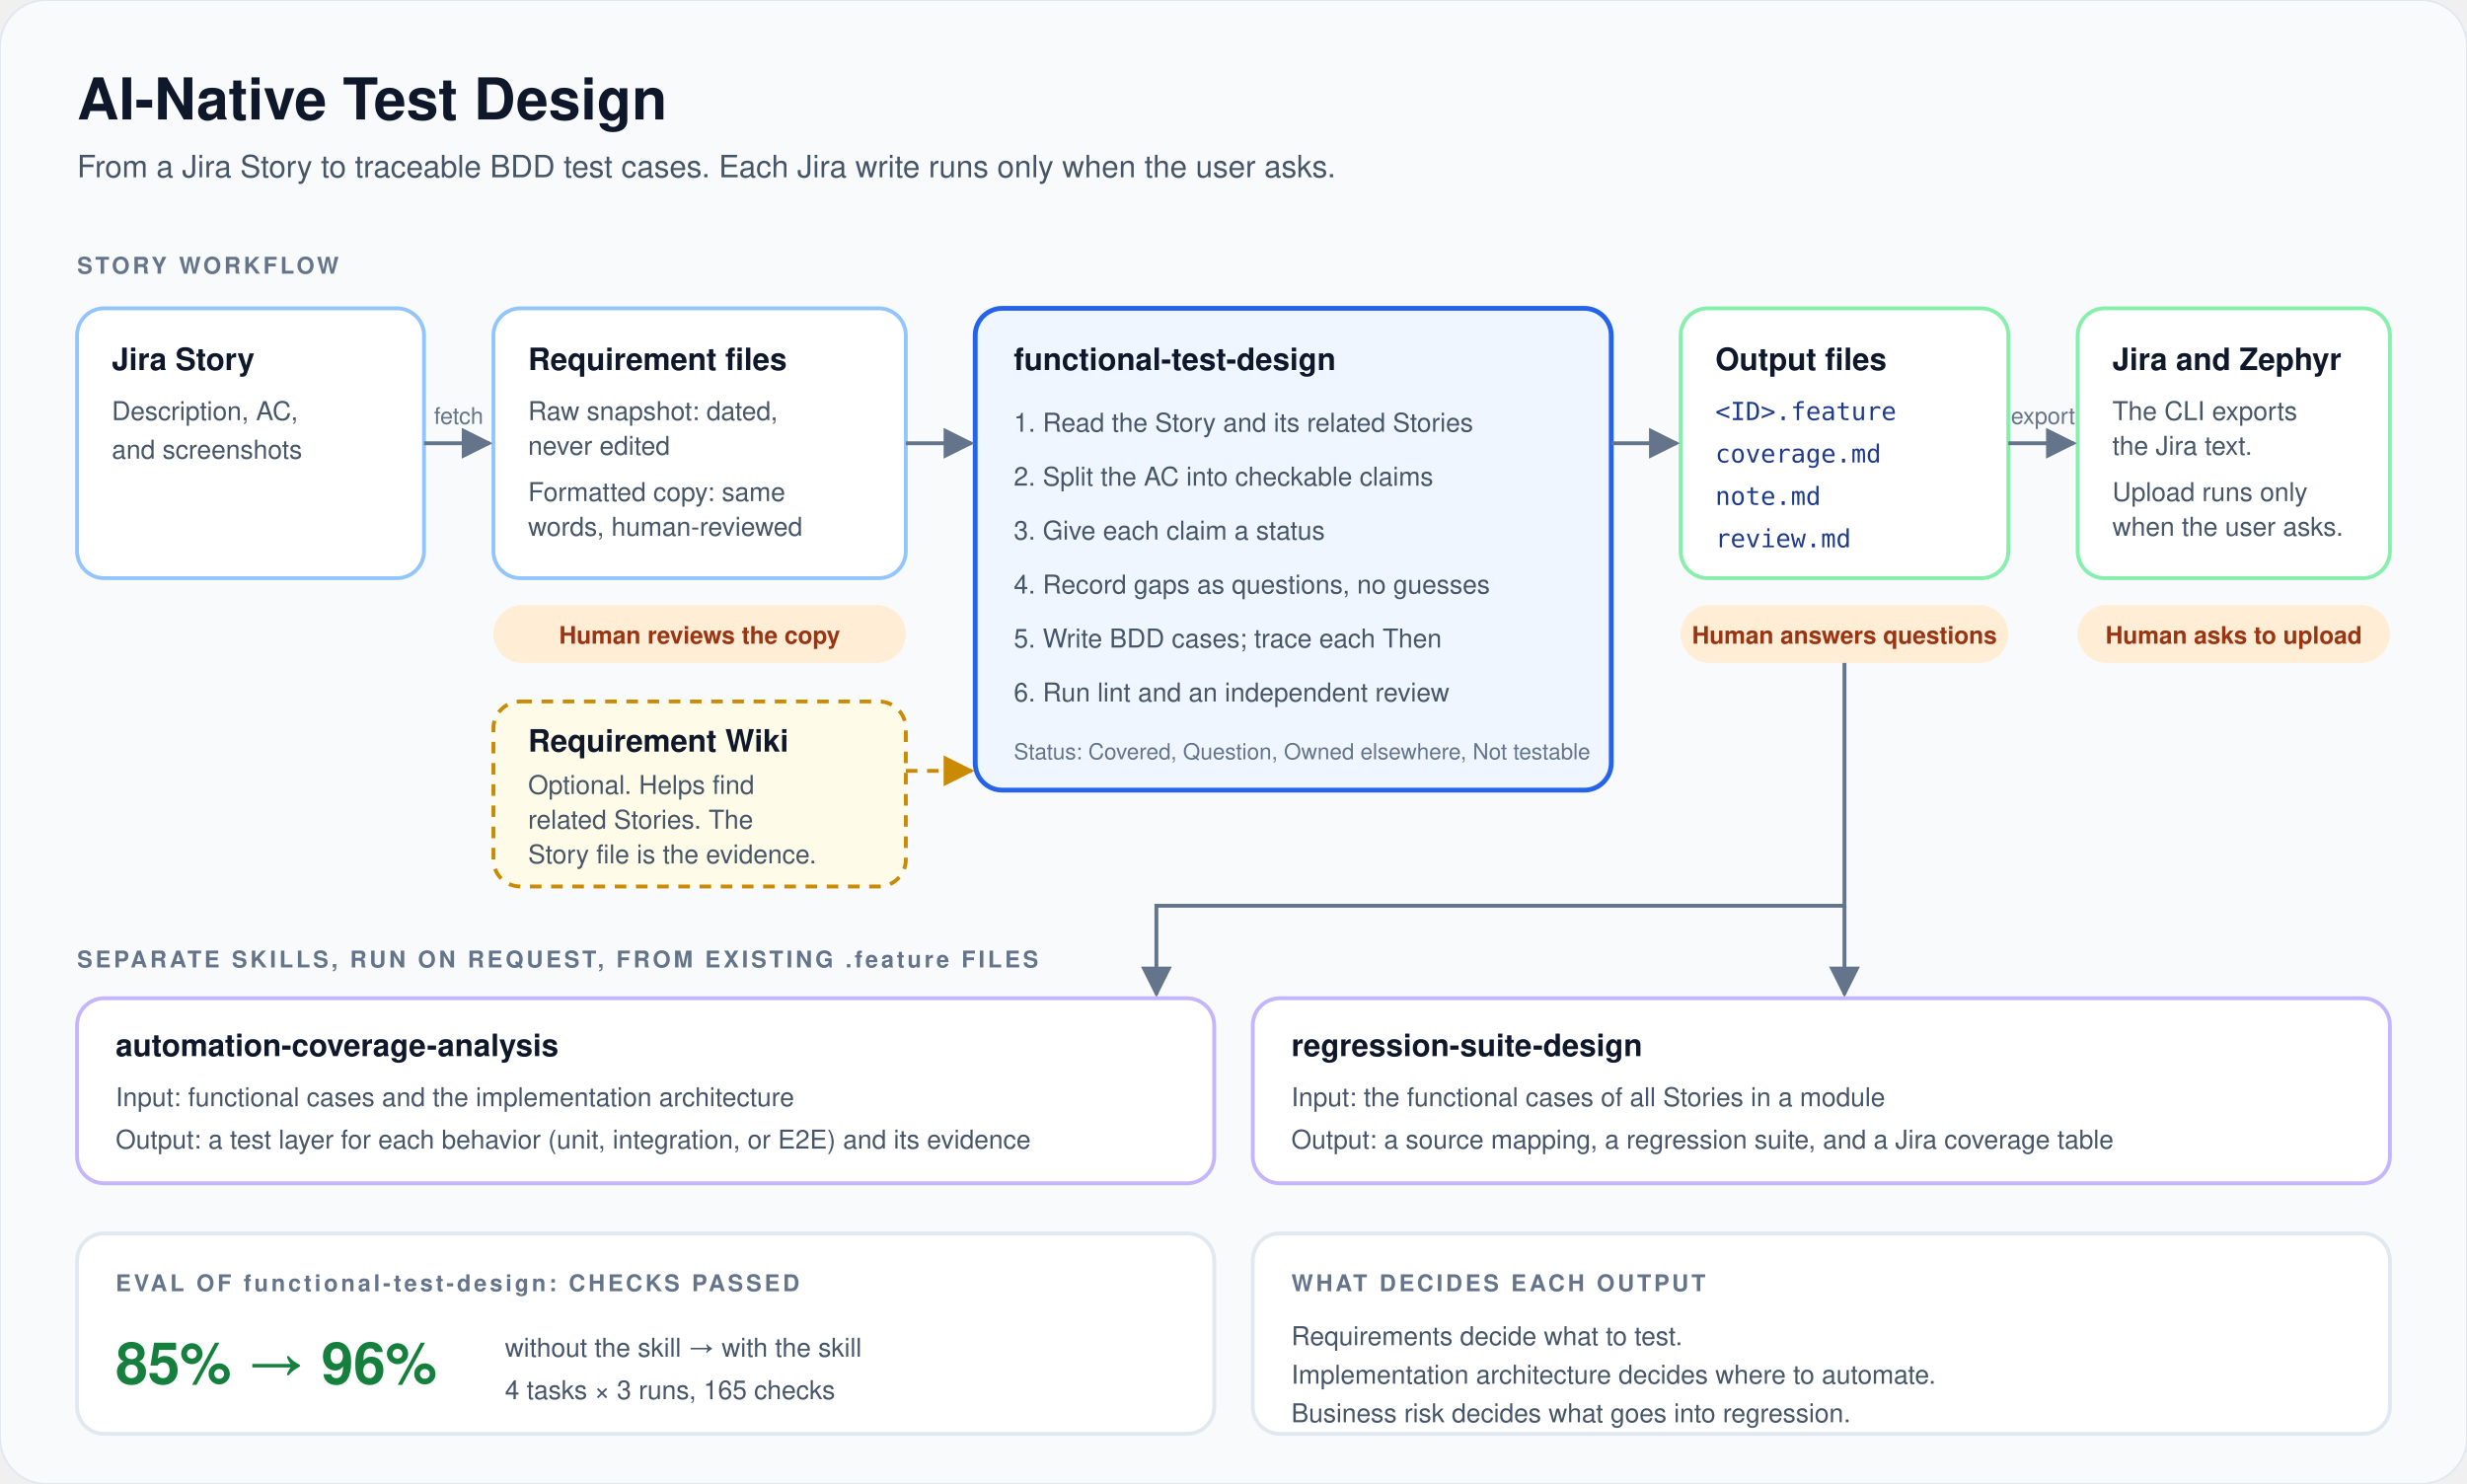
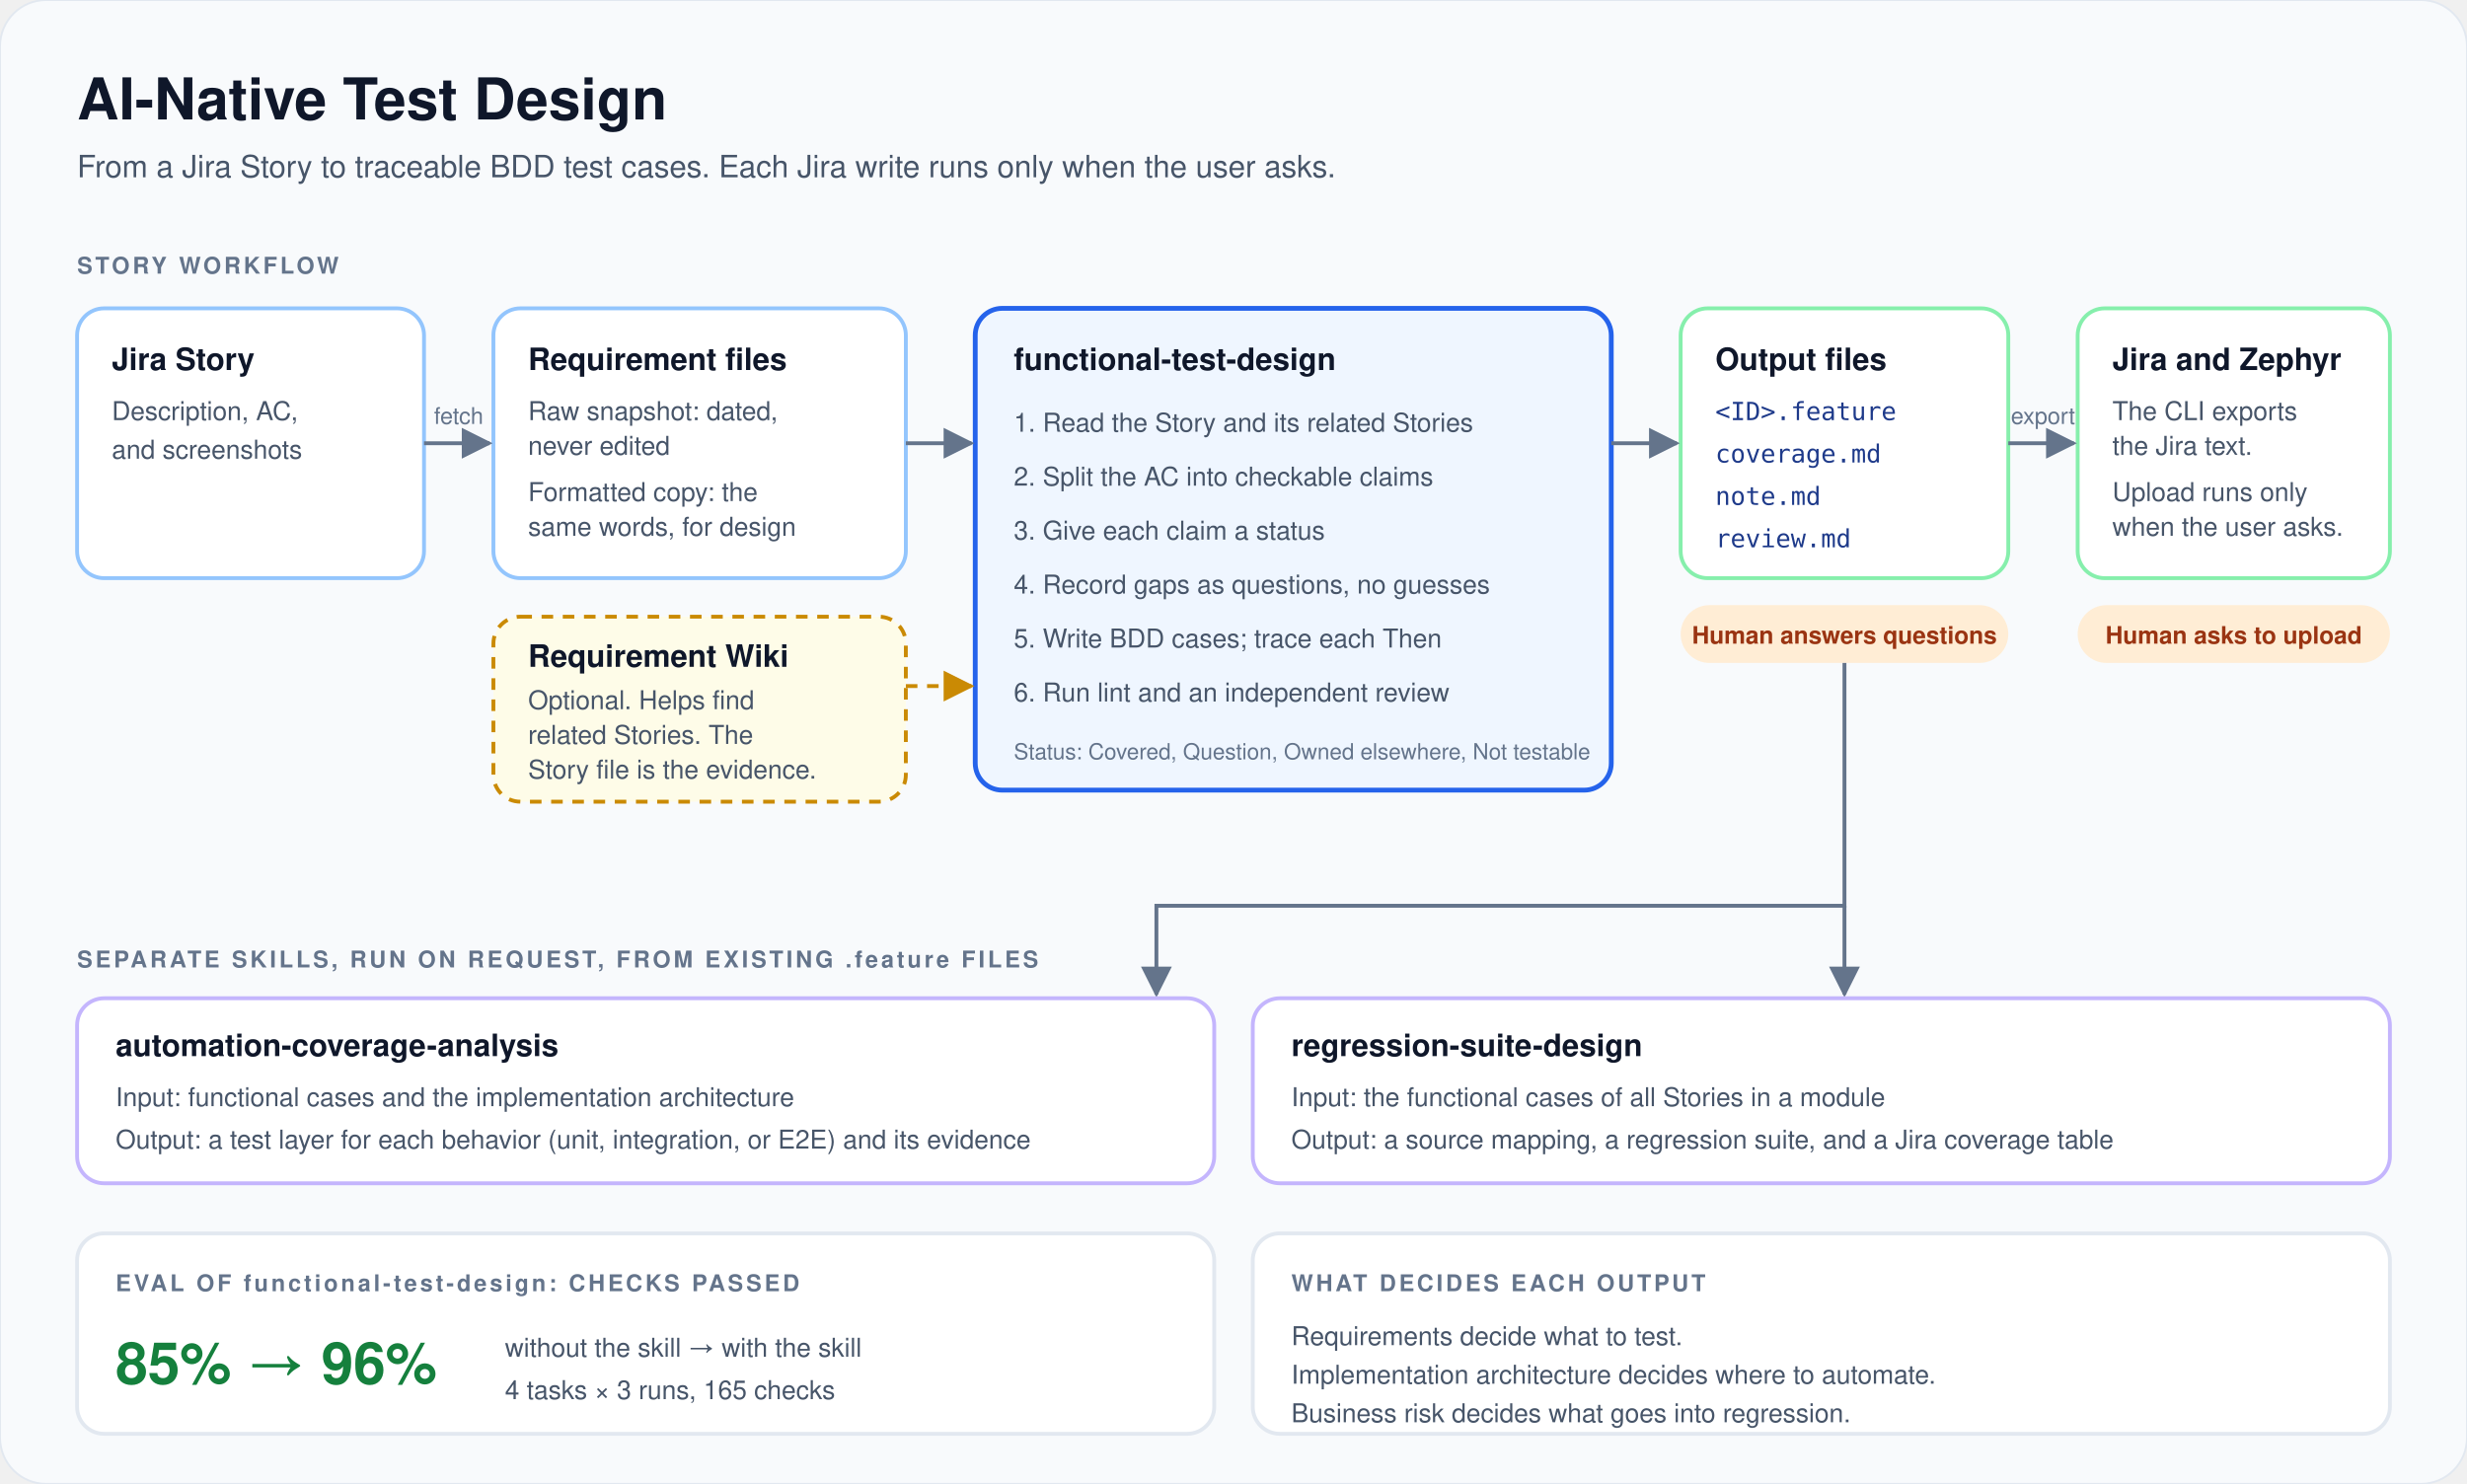
<svg xmlns="http://www.w3.org/2000/svg" width="1280" height="770" viewBox="0 0 1280 770" role="img" aria-labelledby="t d">
  <defs>
    <marker id="a" viewBox="0 0 10 10" refX="9" refY="5" markerWidth="8" markerHeight="8" orient="auto">
      <path d="M0 0L10 5L0 10z" fill="#64748b" />
    </marker>
    <marker id="ay" viewBox="0 0 10 10" refX="9" refY="5" markerWidth="8" markerHeight="8" orient="auto">
      <path d="M0 0L10 5L0 10z" fill="#ca8a04" />
    </marker>
    <style>
      text { font-family: -apple-system, BlinkMacSystemFont, "Segoe UI", Helvetica, Arial, sans-serif; fill: #0f172a; }
      .h1 { font-size: 30px; font-weight: 700; }
      .sub { font-size: 16px; fill: #475569; }
      .col { font-size: 12px; font-weight: 700; letter-spacing: 1.5px; fill: #64748b; }
      .bt { font-size: 16px; font-weight: 700; }
      .bx { font-size: 13.5px; fill: #475569; }
      .mono { font-family: ui-monospace, SFMono-Regular, Menlo, monospace; font-size: 13px; fill: #1e3a8a; }
      .tag { font-size: 12.5px; font-weight: 600; fill: #9a3412; }
      .lbl { font-size: 12px; fill: #64748b; }
      .big { font-size: 30px; font-weight: 700; fill: #15803d; }
      .ln { fill: none; stroke: #64748b; stroke-width: 2; marker-end: url(#a); }
      .dl { fill: none; stroke: #ca8a04; stroke-width: 2; stroke-dasharray: 6 5; marker-end: url(#ay); }
    </style>
  </defs>
  <rect width="1280" height="770" rx="24" fill="#f8fafc" stroke="#e2e8f0" />
  <text x="40" y="62" class="h1">AI-Native Test Design</text>
  <text x="40" y="92" class="sub">From a Jira Story to traceable BDD test cases. Each Jira write runs only when the user asks.</text>
  <text x="40" y="142" class="col">STORY WORKFLOW</text>
  <rect x="40" y="160" width="180" height="140" rx="14" fill="#fff" stroke="#93c5fd" stroke-width="2" />
  <text x="58" y="192" class="bt">Jira Story</text>
  <text x="58" y="218" class="bx">Description, AC,</text>
  <text x="58" y="238" class="bx">and screenshots</text>
  <rect x="256" y="160" width="214" height="140" rx="14" fill="#fff" stroke="#93c5fd" stroke-width="2" />
  <text x="274" y="192" class="bt">Requirement files</text>
  <text x="274" y="218" class="bx">Raw snapshot: dated,</text>
  <text x="274" y="236" class="bx">never edited</text>
-   <text x="274" y="260" class="bx">Formatted copy: same</text>
-   <text x="274" y="278" class="bx">words, human-reviewed</text>
+   <text x="274" y="260" class="bx">Formatted copy: the</text>
+   <text x="274" y="278" class="bx">same words, for design</text>
  <rect x="506" y="160" width="330" height="250" rx="14" fill="#eff6ff" stroke="#2563eb" stroke-width="2.5" />
  <text x="526" y="192" class="bt">functional-test-design</text>
  <text x="526" y="224" class="bx">1. Read the Story and its related Stories</text>
  <text x="526" y="252" class="bx">2. Split the AC into checkable claims</text>
  <text x="526" y="280" class="bx">3. Give each claim a status</text>
  <text x="526" y="308" class="bx">4. Record gaps as questions, no guesses</text>
  <text x="526" y="336" class="bx">5. Write BDD cases; trace each Then</text>
  <text x="526" y="364" class="bx">6. Run lint and an independent review</text>
  <text x="526" y="394" class="lbl" style="font-size:11.5px">Status: Covered, Question, Owned elsewhere, Not testable</text>
  <rect x="872" y="160" width="170" height="140" rx="14" fill="#fff" stroke="#86efac" stroke-width="2" />
  <text x="890" y="192" class="bt">Output files</text>
  <text x="890" y="218" class="mono">&lt;ID&gt;.feature</text>
  <text x="890" y="240" class="mono">coverage.md</text>
  <text x="890" y="262" class="mono">note.md</text>
  <text x="890" y="284" class="mono">review.md</text>
  <rect x="1078" y="160" width="162" height="140" rx="14" fill="#fff" stroke="#86efac" stroke-width="2" />
  <text x="1096" y="192" class="bt">Jira and Zephyr</text>
  <text x="1096" y="218" class="bx">The CLI exports</text>
  <text x="1096" y="236" class="bx">the Jira text.</text>
  <text x="1096" y="260" class="bx">Upload runs only</text>
  <text x="1096" y="278" class="bx">when the user asks.</text>
  <path class="ln" d="M220 230 L254 230" />
  <text x="238" y="220" class="lbl" text-anchor="middle">fetch</text>
  <path class="ln" d="M470 230 L504 230" />
  <path class="ln" d="M836 230 L870 230" />
  <path class="ln" d="M1042 230 L1076 230" />
  <text x="1060" y="220" class="lbl" text-anchor="middle">export</text>
-   <rect x="256" y="314" width="214" height="30" rx="15" fill="#ffedd5" />
-   <text x="363" y="334" class="tag" text-anchor="middle">Human reviews the copy</text>
  <rect x="872" y="314" width="170" height="30" rx="15" fill="#ffedd5" />
  <text x="957" y="334" class="tag" text-anchor="middle">Human answers questions</text>
  <rect x="1078" y="314" width="162" height="30" rx="15" fill="#ffedd5" />
  <text x="1159" y="334" class="tag" text-anchor="middle">Human asks to upload</text>
-   <rect x="256" y="364" width="214" height="96" rx="14" fill="#fefce8" stroke="#ca8a04" stroke-width="2" stroke-dasharray="6 5" />
-   <text x="274" y="390" class="bt">Requirement Wiki</text>
-   <text x="274" y="412" class="bx">Optional. Helps find</text>
-   <text x="274" y="430" class="bx">related Stories. The</text>
-   <text x="274" y="448" class="bx">Story file is the evidence.</text>
-   <path class="dl" d="M470 400 L504 400" />
+   <rect x="256" y="320" width="214" height="96" rx="14" fill="#fefce8" stroke="#ca8a04" stroke-width="2" stroke-dasharray="6 5" />
+   <text x="274" y="346" class="bt">Requirement Wiki</text>
+   <text x="274" y="368" class="bx">Optional. Helps find</text>
+   <text x="274" y="386" class="bx">related Stories. The</text>
+   <text x="274" y="404" class="bx">Story file is the evidence.</text>
+   <path class="dl" d="M470 356 L504 356" />
  <text x="40" y="502" class="col">SEPARATE SKILLS, RUN ON REQUEST, FROM EXISTING .feature FILES</text>
  <path class="ln" d="M957 344 L957 470 L600 470 L600 516" />
  <path class="ln" d="M957 470 L957 516" />
  <rect x="40" y="518" width="590" height="96" rx="14" fill="#fff" stroke="#c4b5fd" stroke-width="2" />
  <text x="60" y="548" class="bt">automation-coverage-analysis</text>
  <text x="60" y="574" class="bx">Input: functional cases and the implementation architecture</text>
  <text x="60" y="596" class="bx">Output: a test layer for each behavior (unit, integration, or E2E) and its evidence</text>
  <rect x="650" y="518" width="590" height="96" rx="14" fill="#fff" stroke="#c4b5fd" stroke-width="2" />
  <text x="670" y="548" class="bt">regression-suite-design</text>
  <text x="670" y="574" class="bx">Input: the functional cases of all Stories in a module</text>
  <text x="670" y="596" class="bx">Output: a source mapping, a regression suite, and a Jira coverage table</text>
  <rect x="40" y="640" width="590" height="104" rx="14" fill="#fff" stroke="#e2e8f0" stroke-width="2" />
  <text x="60" y="670" class="col">EVAL OF functional-test-design: CHECKS PASSED</text>
  <text x="60" y="718" class="big">85% → 96%</text>
  <text x="262" y="704" class="bx">without the skill → with the skill</text>
  <text x="262" y="726" class="bx">4 tasks × 3 runs, 165 checks</text>
  <rect x="650" y="640" width="590" height="104" rx="14" fill="#fff" stroke="#e2e8f0" stroke-width="2" />
  <text x="670" y="670" class="col">WHAT DECIDES EACH OUTPUT</text>
  <text x="670" y="698" class="bx">Requirements decide what to test.</text>
  <text x="670" y="718" class="bx">Implementation architecture decides where to automate.</text>
  <text x="670" y="738" class="bx">Business risk decides what goes into regression.</text>
</svg>
